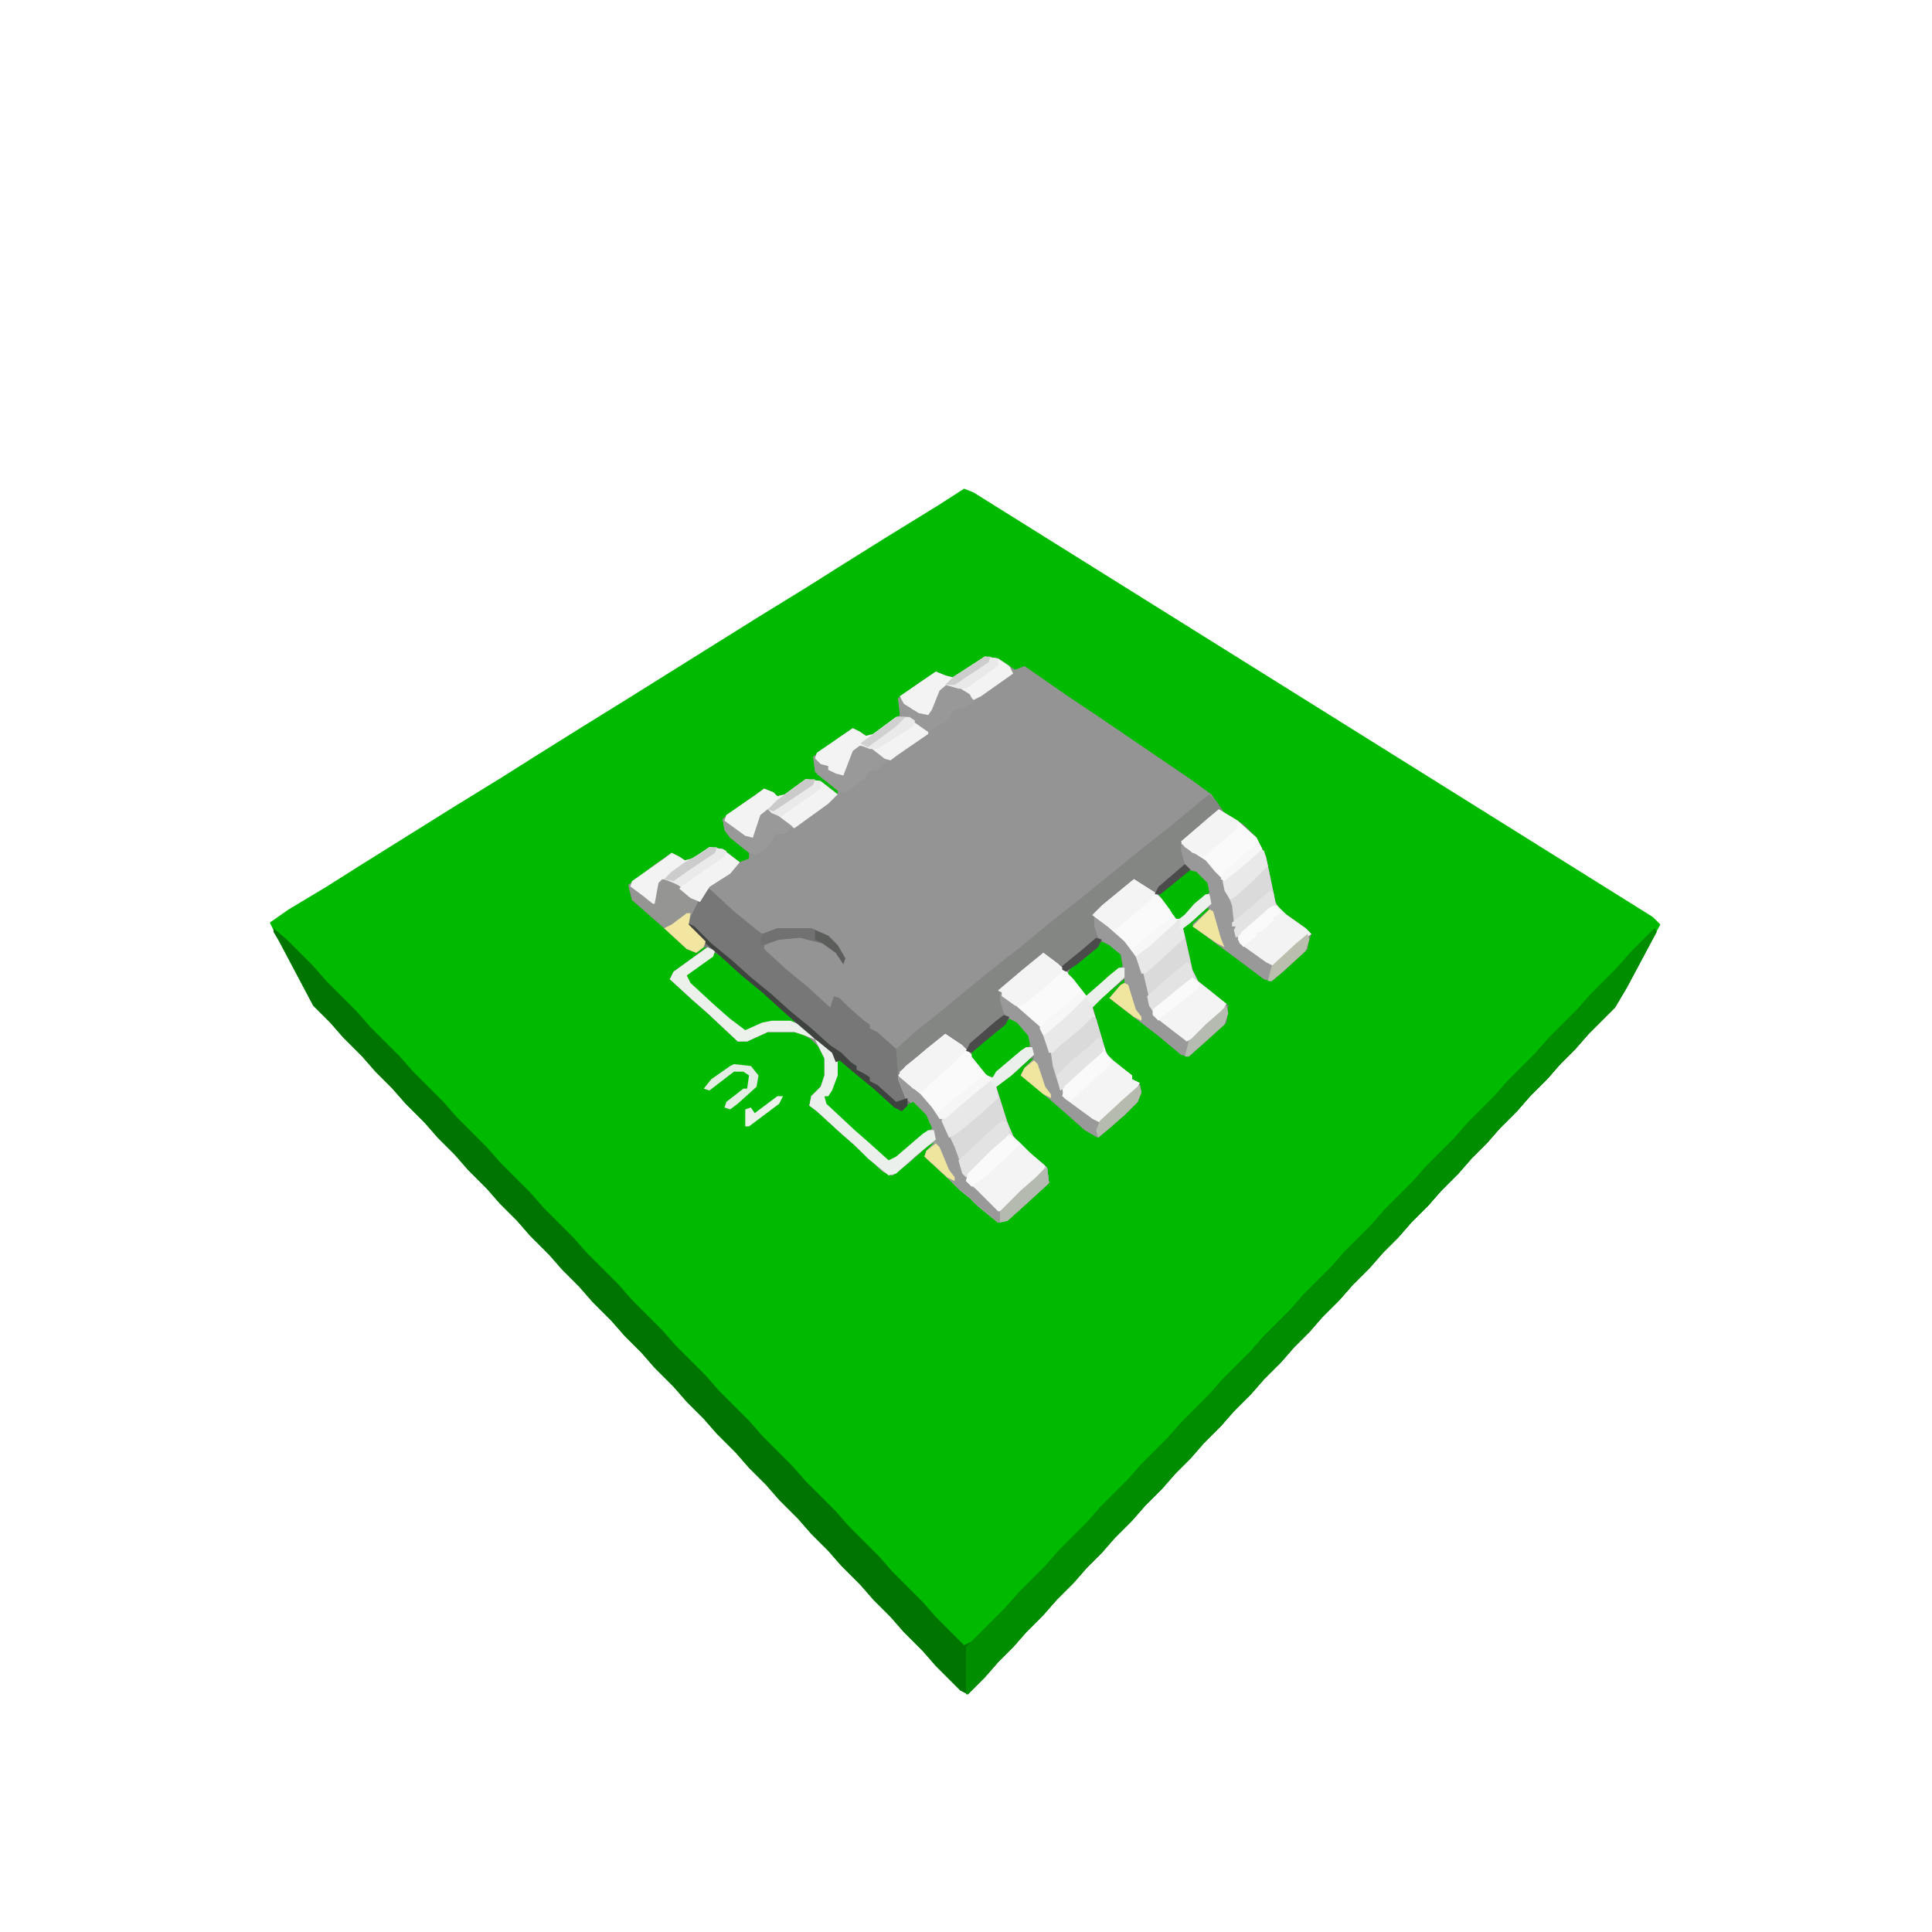
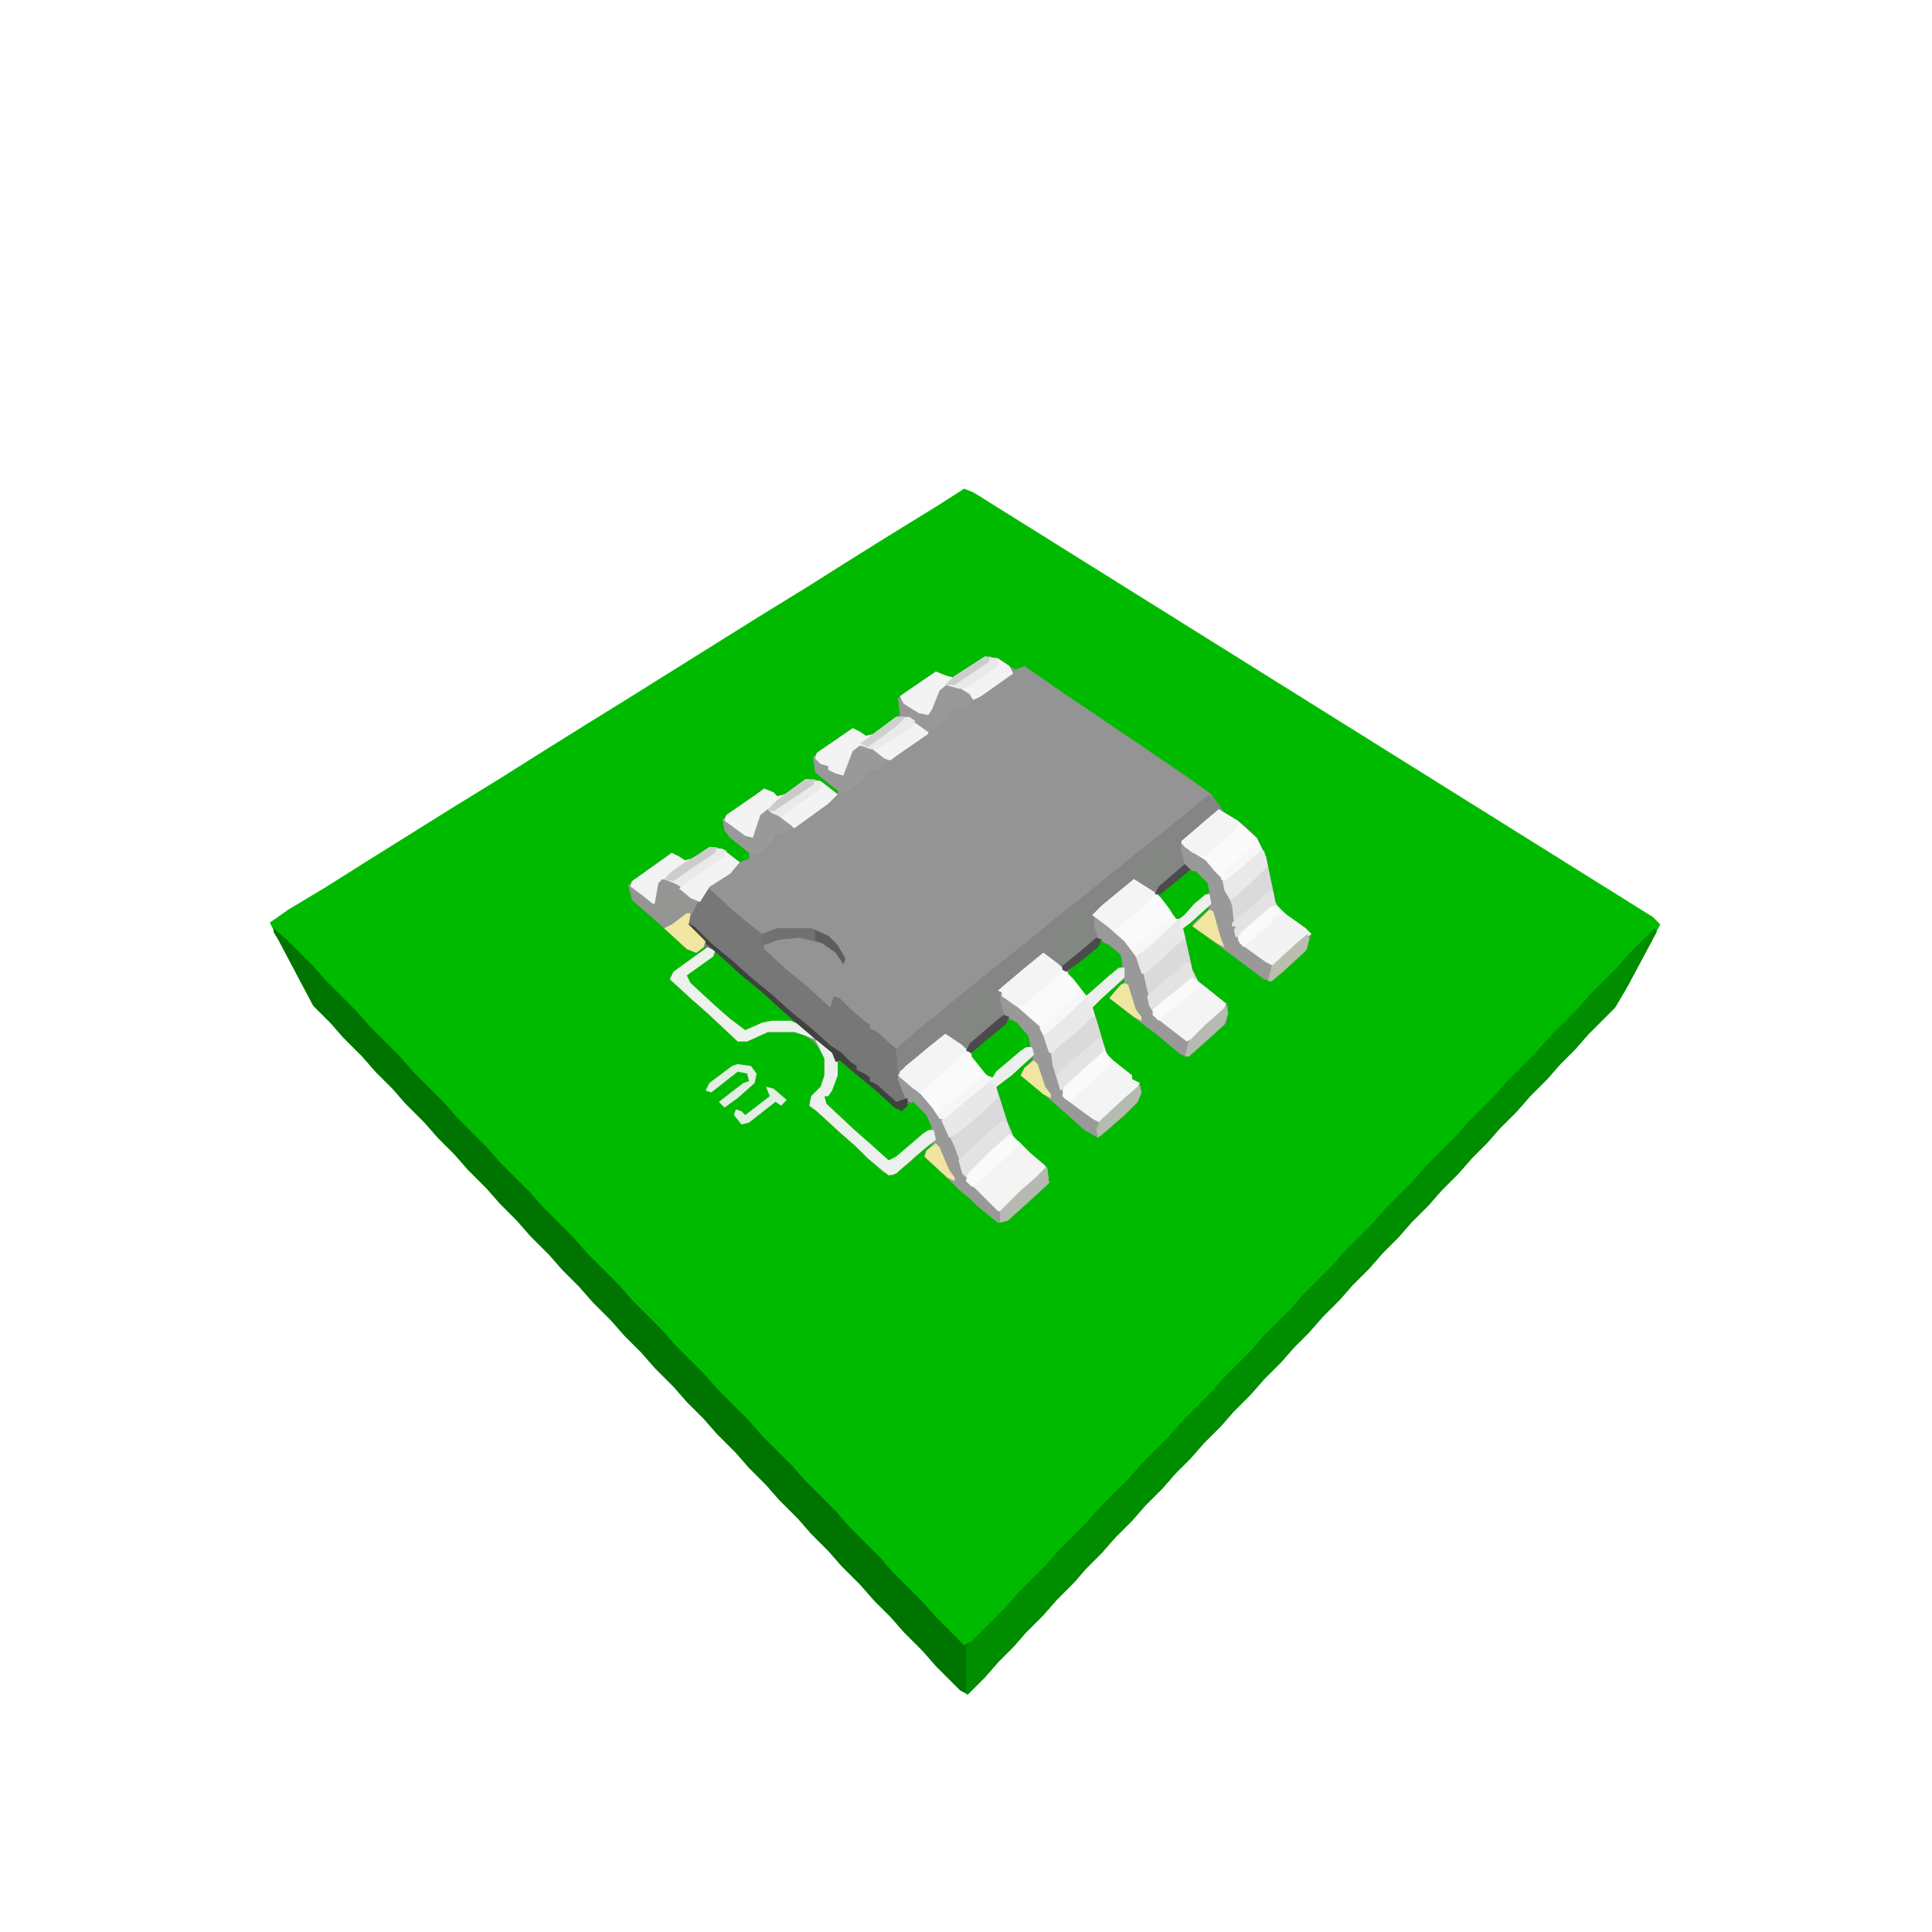
<svg xmlns="http://www.w3.org/2000/svg" version="1.1" width="1024" height="1024">
  <path d="M0,0 L5,2 L29,17 L53,32 L77,47 L101,62 L125,77 L149,92 L173,107 L197,122 L221,137 L245,152 L269,167 L293,182 L317,197 L341,212 L365,227 L369,231 L351,265 L345,275 L331,289 L324,297 L316,305 L309,313 L300,322 L293,330 L284,339 L277,347 L269,355 L262,363 L253,372 L246,380 L237,389 L230,397 L222,405 L215,413 L206,422 L199,430 L190,439 L183,447 L175,455 L168,463 L159,472 L152,480 L143,489 L136,497 L127,506 L120,514 L112,522 L105,530 L96,539 L89,547 L80,556 L73,564 L65,572 L58,580 L49,589 L42,597 L33,606 L26,614 L18,622 L11,630 L2,639 L-2,637 L-15,624 L-22,616 L-32,606 L-39,598 L-48,589 L-55,581 L-65,571 L-72,563 L-81,554 L-88,546 L-98,536 L-105,528 L-114,519 L-121,511 L-131,501 L-138,493 L-147,484 L-154,476 L-164,466 L-171,458 L-180,449 L-187,441 L-197,431 L-204,423 L-213,414 L-220,406 L-230,396 L-237,388 L-246,379 L-253,371 L-263,361 L-270,353 L-279,344 L-286,336 L-296,326 L-303,318 L-312,309 L-319,301 L-329,291 L-336,283 L-345,274 L-363,240 L-368,230 L-358,223 L-338,211 L-319,199 L-295,184 L-271,169 L-245,153 L-226,141 L-202,126 L-181,113 L-157,98 L-133,83 L-109,68 L-83,52 L-64,40 L-40,25 L-14,9 Z " fill="#00BA00" transform="translate(511,259)" />
  <path d="M0,0 L7,1 L13,5 L16,7 L21,5 L44,21 L59,31 L84,48 L109,65 L120,73 L127,83 L137,89 L144,96 L149,106 L154,130 L156,134 L170,144 L173,147 L170,156 L158,167 L152,172 L148,171 L132,159 L113,145 L110,142 L119,134 L118,133 L105,144 L106,148 L110,166 L113,172 L124,181 L129,185 L128,194 L116,205 L108,212 L104,211 L92,201 L75,188 L66,181 L72,174 L74,173 L75,170 L64,179 L57,185 L64,209 L66,213 L78,222 L78,224 L82,226 L83,231 L81,236 L74,243 L66,250 L60,255 L53,251 L44,243 L36,236 L23,225 L19,222 L21,218 L26,213 L24,213 L14,222 L6,228 L12,247 L15,254 L20,260 L31,269 L33,271 L34,279 L22,290 L12,299 L7,300 L-4,291 L-8,287 L-13,283 L-18,278 L-32,265 L-31,262 L-26,257 L-30,259 L-40,268 L-49,275 L-54,273 L-69,259 L-77,252 L-89,241 L-93,238 L-92,233 L-87,228 L-85,222 L-85,213 L-88,207 L-92,203 L-97,200 L-101,199 L-115,199 L-126,204 L-131,204 L-147,189 L-155,182 L-167,171 L-165,167 L-147,154 L-149,154 L-153,157 L-158,155 L-171,143 L-179,136 L-187,129 L-189,121 L-176,111 L-166,104 L-162,106 L-159,108 L-155,107 L-146,101 L-139,102 L-130,109 L-125,107 L-125,104 L-135,96 L-138,92 L-139,86 L-127,77 L-117,70 L-112,72 L-110,74 L-106,73 L-95,65 L-87,66 L-78,73 L-78,71 L-88,63 L-90,61 L-91,53 L-76,42 L-70,38 L-66,40 L-63,42 L-59,41 L-45,31 L-46,22 L-35,14 L-26,8 L-21,10 L-17,11 Z " fill="#949494" transform="translate(522,348)" />
  <path d="M0,0 L4,4 L8,10 L18,16 L25,23 L30,33 L35,57 L37,61 L51,71 L54,74 L51,83 L39,94 L33,99 L29,98 L13,86 L-6,72 L-9,69 L0,61 L-1,60 L-14,71 L-13,75 L-9,93 L-6,99 L5,108 L10,112 L9,121 L-3,132 L-11,139 L-15,138 L-27,128 L-44,115 L-53,108 L-47,101 L-45,100 L-44,97 L-55,106 L-62,112 L-55,136 L-53,140 L-41,149 L-41,151 L-37,153 L-36,158 L-38,163 L-45,170 L-53,177 L-59,182 L-66,178 L-75,170 L-83,163 L-96,152 L-100,149 L-98,145 L-93,140 L-95,140 L-105,149 L-113,155 L-107,174 L-104,181 L-99,187 L-88,196 L-86,198 L-85,206 L-97,217 L-107,226 L-112,227 L-123,218 L-127,214 L-132,210 L-137,205 L-151,192 L-150,189 L-145,184 L-149,186 L-159,195 L-168,202 L-173,200 L-188,186 L-196,179 L-208,168 L-212,165 L-211,160 L-206,155 L-204,149 L-204,140 L-207,134 L-209,130 L-205,132 L-198,138 L-197,142 L-197,149 L-200,157 L-202,160 L-204,160 L-203,164 L-188,178 L-180,185 L-170,194 L-166,192 L-152,180 L-148,176 L-153,168 L-161,161 L-166,150 L-166,135 L-155,125 L-146,118 L-129,104 L-113,91 L-99,80 L-82,66 L-68,55 L-52,42 L-36,29 L-22,18 L-5,4 Z " fill="#848684" transform="translate(641,421)" />
  <path d="M0,0 L7,6 L21,20 L28,28 L44,44 L51,52 L67,68 L74,76 L90,92 L97,100 L113,116 L120,124 L136,140 L143,148 L159,164 L166,172 L183,189 L190,197 L206,213 L213,221 L229,237 L236,245 L252,261 L259,269 L275,285 L282,293 L298,309 L305,317 L321,333 L328,341 L344,357 L351,365 L366,380 L370,378 L388,360 L395,352 L409,338 L416,330 L431,315 L438,307 L453,292 L460,284 L474,270 L481,262 L496,247 L503,239 L518,224 L525,216 L539,202 L546,194 L561,179 L568,171 L582,157 L589,149 L604,134 L611,126 L626,111 L633,103 L647,89 L654,81 L669,66 L676,58 L691,43 L698,35 L712,21 L719,13 L732,0 L733,2 L718,30 L711,42 L697,56 L690,64 L682,72 L675,80 L666,89 L659,97 L650,106 L643,114 L635,122 L628,130 L619,139 L612,147 L603,156 L596,164 L588,172 L581,180 L572,189 L565,197 L556,206 L549,214 L541,222 L534,230 L525,239 L518,247 L509,256 L502,264 L493,273 L486,281 L478,289 L471,297 L462,306 L455,314 L446,323 L439,331 L431,339 L424,347 L415,356 L408,364 L399,373 L392,381 L384,389 L377,397 L368,406 L364,404 L351,391 L344,383 L334,373 L327,365 L318,356 L311,348 L301,338 L294,330 L285,321 L278,313 L268,303 L261,295 L252,286 L245,278 L235,268 L228,260 L219,251 L212,243 L202,233 L195,225 L186,216 L179,208 L169,198 L162,190 L153,181 L146,173 L136,163 L129,155 L120,146 L113,138 L103,128 L96,120 L87,111 L80,103 L70,93 L63,85 L54,76 L47,68 L37,58 L30,50 L21,41 L3,7 L0,2 Z " fill="#007400" transform="translate(145,492)" />
  <path d="M0,0 L1,2 L-14,30 L-21,42 L-35,56 L-42,64 L-50,72 L-57,80 L-66,89 L-73,97 L-82,106 L-89,114 L-97,122 L-104,130 L-113,139 L-120,147 L-129,156 L-136,164 L-144,172 L-151,180 L-160,189 L-167,197 L-176,206 L-183,214 L-191,222 L-198,230 L-207,239 L-214,247 L-223,256 L-230,264 L-239,273 L-246,281 L-254,289 L-261,297 L-270,306 L-277,314 L-286,323 L-293,331 L-301,339 L-308,347 L-317,356 L-324,364 L-333,373 L-340,381 L-348,389 L-355,397 L-364,406 L-365,406 L-365,381 L-344,360 L-337,352 L-323,338 L-316,330 L-301,315 L-294,307 L-279,292 L-272,284 L-258,270 L-251,262 L-236,247 L-229,239 L-214,224 L-207,216 L-193,202 L-186,194 L-171,179 L-164,171 L-150,157 L-143,149 L-128,134 L-121,126 L-106,111 L-99,103 L-85,89 L-78,81 L-63,66 L-56,58 L-41,43 L-34,35 L-20,21 L-13,13 Z " fill="#008D00" transform="translate(877,492)" />
  <path d="M0,0 L6,1 L18,11 L20,12 L22,7 L25,5 L38,17 L49,26 L53,29 L61,26 L79,26 L88,30 L93,35 L97,42 L96,45 L92,39 L85,34 L73,31 L62,32 L54,35 L54,37 L66,48 L77,57 L89,68 L90,65 L91,62 L94,63 L99,68 L107,75 L110,77 L110,79 L114,81 L124,90 L125,105 L131,117 L139,124 L143,132 L128,145 L122,150 L118,148 L104,135 L96,128 L86,119 L85,117 L86,115 L88,115 L90,111 L92,104 L92,97 L90,92 L83,86 L76,83 L70,81 L56,81 L45,86 L40,86 L24,71 L16,64 L4,53 L6,49 L24,36 L22,36 L18,39 L13,37 L0,25 L-8,18 L-16,11 L-18,3 L-10,9 L-5,13 L-4,13 L-2,2 Z " fill="#767776" transform="translate(351,466)" />
  <path d="M0,0 L9,6 L18,15 L23,22 L27,20 L40,9 L43,7 L46,7 L47,11 L35,22 L27,28 L33,47 L36,54 L41,60 L52,69 L54,71 L55,79 L43,90 L33,99 L28,100 L17,91 L13,87 L8,83 L3,78 L-11,65 L-10,62 L-5,57 L-9,59 L-19,68 L-28,75 L-33,73 L-48,59 L-56,52 L-68,41 L-72,38 L-71,33 L-66,28 L-64,22 L-64,13 L-67,7 L-69,3 L-65,5 L-58,11 L-57,15 L-57,22 L-60,30 L-62,33 L-64,33 L-63,37 L-48,51 L-40,58 L-30,67 L-26,65 L-12,53 L-8,49 L-13,41 L-21,34 L-25,24 L-24,20 L-10,8 Z " fill="#DADADA" transform="translate(501,548)" />
  <path d="M0,0 L8,6 L20,17 L23,22 L31,16 L40,8 L43,8 L43,13 L31,24 L26,29 L33,52 L35,56 L47,65 L47,67 L51,69 L49,73 L38,83 L30,90 L26,88 L11,77 L7,67 L3,53 L-3,39 L-16,27 L-22,23 L-22,21 L-24,20 L-11,9 Z " fill="#FAFAFA" transform="translate(553,505)" />
  <path d="M0,0 L11,7 L18,13 L22,18 L22,21 L31,14 L38,8 L40,8 L41,13 L30,23 L26,26 L27,30 L31,48 L34,54 L45,63 L49,66 L47,70 L40,77 L32,84 L28,86 L15,76 L10,72 L6,60 L4,50 L-2,36 L-9,29 L-22,19 L-17,14 Z " fill="#DADADA" transform="translate(601,466)" />
  <path d="M0,0 L10,6 L20,15 L25,25 L30,49 L32,53 L46,63 L49,66 L38,75 L29,83 L25,81 L11,71 L8,64 L9,62 L7,62 L6,51 L0,35 L-7,27 L-18,20 L-20,17 L-6,5 Z " fill="#DADADA" transform="translate(646,429)" />
  <path d="M0,0 L4,2 L11,8 L12,12 L12,19 L9,27 L7,30 L5,30 L6,34 L21,48 L29,55 L39,64 L43,62 L57,50 L61,46 L56,38 L48,31 L44,21 L45,19 L59,31 L66,40 L74,57 L79,71 L83,77 L91,84 L97,89 L97,91 L105,84 L120,70 L123,68 L124,76 L112,87 L102,96 L97,97 L86,88 L82,84 L77,80 L72,75 L58,62 L59,59 L64,54 L60,56 L50,65 L41,72 L36,70 L21,56 L13,49 L1,38 L-3,35 L-2,30 L3,25 L5,19 L5,10 L2,4 Z " fill="#999999" transform="translate(432,551)" />
  <path d="M0,0 L6,4 L17,14 L28,23 L32,27 L36,25 L40,23 L47,30 L50,37 L35,50 L29,55 L25,53 L11,40 L3,33 L-7,24 L-8,22 L-7,20 L-5,20 L-3,16 L-1,9 Z " fill="#00BB00" transform="translate(444,561)" />
  <path d="M0,0 L9,6 L18,15 L23,22 L25,24 L14,33 L0,45 L-3,45 L-7,39 L-13,32 L-24,23 L-24,20 L-10,8 Z " fill="#FAFAFA" transform="translate(501,548)" />
  <path d="M0,0 L5,3 L16,13 L27,22 L38,32 L42,35 L42,37 L30,37 L20,40 L15,42 L2,30 L-6,23 L-16,14 L-14,10 Z " fill="#00BB00" transform="translate(379,505)" />
  <path d="M0,0 L11,7 L17,12 L22,19 L27,33 L28,42 L27,44 L29,44 L30,50 L35,55 L47,64 L51,62 L61,53 L68,48 L67,56 L54,68 L48,73 L44,72 L28,60 L9,46 L6,43 L15,35 L15,29 L12,20 L2,11 L0,4 Z " fill="#999999" transform="translate(626,447)" />
  <path d="M0,0 L7,4 L20,16 L26,30 L30,47 L33,53 L49,65 L53,63 L70,47 L71,51 L69,57 L59,66 L50,74 L46,73 L34,63 L17,50 L8,43 L14,36 L16,35 L16,27 L14,26 L13,20 L2,11 L0,5 Z " fill="#999999" transform="translate(580,486)" />
  <path d="M0,0 L11,7 L18,13 L22,18 L23,22 L9,35 L1,41 L-5,33 L-14,25 L-22,19 L-17,14 Z " fill="#FAFAFA" transform="translate(601,466)" />
  <path d="M0,0 L1,2 L5,4 L13,11 L21,18 L28,34 L31,46 L35,56 L51,68 L55,66 L66,56 L74,49 L75,53 L73,58 L66,65 L58,72 L52,77 L45,73 L36,65 L28,58 L15,47 L11,44 L13,40 L18,35 L17,29 L15,28 L13,21 L2,11 L0,4 Z " fill="#999999" transform="translate(530,526)" />
  <path d="M0,0 L6,5 L11,10 L19,17 L17,21 L8,30 L0,37 L-4,41 L-6,41 L-11,36 L-18,29 L-23,25 L-22,21 L-10,9 L-2,2 Z " fill="#F4F4F4" transform="translate(535,601)" />
  <path d="M0,0 L7,1 L16,8 L11,14 L0,21 L-5,29 L-10,27 L-19,19 L-25,18 L-27,24 L-29,31 L-34,28 L-42,21 L-41,18 L-24,6 L-20,3 L-16,5 L-13,7 L-9,6 Z " fill="#F3F3F3" transform="translate(376,449)" />
  <path d="M0,0 L10,6 L20,15 L23,21 L13,30 L3,38 L-2,33 L-7,27 L-18,20 L-20,17 L-6,5 Z " fill="#FAFAFA" transform="translate(646,429)" />
  <path d="M0,0 L5,5 L15,13 L15,15 L19,17 L17,21 L6,31 L-2,38 L-6,36 L-21,25 L-22,20 L-9,8 L-1,1 Z " fill="#F4F4F4" transform="translate(585,557)" />
  <path d="M0,0 L8,1 L17,8 L12,13 L-6,26 L-15,20 L-21,16 L-24,19 L-28,31 L-32,30 L-43,22 L-42,19 L-26,8 L-22,5 L-17,7 L-15,9 L-11,8 Z " fill="#F3F3F3" transform="translate(427,413)" />
  <path d="M0,0 L7,0 L17,7 L17,9 L1,20 L-3,23 L-7,22 L-14,17 L-21,16 L-24,20 L-28,31 L-32,30 L-36,28 L-36,26 L-40,25 L-43,22 L-42,19 L-23,6 L-19,8 L-16,10 L-12,9 Z " fill="#F3F3F3" transform="translate(475,380)" />
  <path d="M0,0 L8,6 L18,14 L16,18 L9,25 L1,32 L-3,34 L-16,24 L-21,20 L-21,17 L-10,8 Z " fill="#F4F4F4" transform="translate(632,518)" />
  <path d="M0,0 L7,1 L13,5 L15,9 L-2,21 L-6,23 L-10,19 L-16,16 L-22,16 L-25,20 L-29,29 L-30,31 L-35,30 L-43,25 L-45,21 L-26,8 L-21,10 L-17,11 Z " fill="#F3F3F3" transform="translate(522,348)" />
  <path d="M0,0 L4,2 L11,8 L12,12 L12,19 L9,27 L7,30 L5,30 L6,34 L21,48 L29,55 L39,64 L43,62 L57,50 L60,48 L63,48 L64,53 L53,62 L43,71 L39,72 L28,63 L21,56 L13,49 L1,38 L-3,35 L-2,30 L3,25 L5,19 L5,10 L2,4 Z " fill="#ECF0EC" transform="translate(432,551)" />
  <path d="M0,0 L6,1 L19,12 L15,20 L14,24 L23,33 L22,36 L18,39 L13,37 L0,25 L-8,18 L-16,11 L-18,3 L-10,9 L-5,13 L-4,13 L-2,2 Z " fill="#959594" transform="translate(351,466)" />
  <path d="M0,0 L2,0 L7,5 L17,12 L20,15 L9,24 L0,32 L-4,30 L-18,20 L-19,16 L-8,6 Z " fill="#F3F3F3" transform="translate(675,480)" />
  <path d="M0,0 L2,2 L6,16 L5,21 L-10,35 L-17,40 L-21,27 L-22,20 L-15,13 L-4,4 Z " fill="#DADADA" transform="translate(579,538)" />
  <path d="M0,0 L4,2 L3,5 L-11,15 L-9,19 L4,31 L12,38 L20,44 L29,40 L34,39 L44,39 L51,42 L57,49 L52,47 L46,45 L32,45 L21,50 L16,50 L0,35 L-8,28 L-20,17 L-18,13 Z " fill="#ECF1EC" transform="translate(375,502)" />
  <path d="M0,0 L4,2 L10,9 L11,14 L-4,27 L-9,31 L-12,30 L-20,20 L-20,17 L-10,8 Z " fill="#00BB00" transform="translate(535,540)" />
  <path d="M0,0 L3,0 L4,4 L-8,15 L-16,21 L-15,27 L-26,37 L-37,46 L-41,48 L-45,39 L-33,28 L-22,19 L-18,17 L-16,13 L-3,2 Z " fill="#E8E8E8" transform="translate(544,555)" />
  <path d="M0,0 L9,6 L11,9 L4,16 L-4,23 L-13,31 L-17,29 L-25,22 L-21,17 L-11,9 Z " fill="#F4F4F4" transform="translate(501,548)" />
  <path d="M0,0 L4,2 L10,7 L11,13 L-1,24 L-8,29 L-15,20 L-18,17 L-16,13 L-5,4 Z " fill="#00BB00" transform="translate(584,499)" />
  <path d="M0,0 L3,0 L3,5 L-9,16 L-14,21 L-13,25 L-20,32 L-31,41 L-35,45 L-37,45 L-40,36 L-29,25 L-21,18 L-6,5 Z " fill="#E9E9E9" transform="translate(593,513)" />
  <path d="M0,0 L8,6 L10,10 L0,19 L-11,28 L-15,28 L-22,23 L-22,21 L-24,20 L-11,9 Z " fill="#F4F4F4" transform="translate(553,505)" />
  <path d="M0,0 L7,1 L16,8 L11,13 L6,14 L4,18 L-6,25 L-10,24 L-20,16 L-22,14 L-23,6 L-18,10 L-15,11 L-15,13 L-10,15 L-7,16 L-6,11 L-2,2 Z " fill="#999999" transform="translate(454,395)" />
  <path d="M0,0 L6,0 L14,5 L16,9 L11,12 L6,13 L2,19 L-8,25 L-18,18 L-23,16 L-24,7 L-18,11 L-17,13 L-13,14 L-8,16 L-6,11 L-2,2 Z " fill="#989898" transform="translate(500,363)" />
  <path d="M0,0 L11,7 L9,11 L-4,22 L-10,27 L-14,25 L-22,19 L-17,14 Z " fill="#F4F4F4" transform="translate(601,466)" />
  <path d="M0,0 L2,0 L3,5 L-8,15 L-12,18 L-11,23 L-25,36 L-32,42 L-34,42 L-37,33 L-23,20 L-15,13 Z " fill="#E8E8E8" transform="translate(639,474)" />
  <path d="M0,0 L5,1 L11,7 L12,12 L0,23 L-4,26 L-6,26 L-9,21 L-15,13 Z " fill="#00BA00" transform="translate(629,461)" />
  <path d="M0,0 L2,1 L14,10 L10,14 L5,14 L2,20 L-5,25 L-9,24 L-19,16 L-22,12 L-23,6 L-12,13 L-7,16 L-4,4 Z " fill="#999999" transform="translate(406,428)" />
  <path d="M0,0 L10,6 L10,10 L-3,21 L-8,25 L-14,23 L-20,18 L-15,13 L-6,5 Z " fill="#F4F4F4" transform="translate(646,429)" />
  <path d="M0,0 L4,2 L13,11 L24,20 L34,29 L45,38 L55,47 L66,56 L76,65 L82,69 L87,74 L90,76 L90,78 L94,80 L97,82 L97,84 L101,86 L111,95 L117,93 L117,97 L114,100 L110,98 L99,88 L88,79 L81,73 L79,74 L77,69 L66,60 L59,54 L51,47 L40,37 L29,28 L18,18 L10,11 L0,1 Z " fill="#3F433F" transform="translate(364,489)" />
  <path d="M0,0 L5,2 L8,6 L-2,14 L-6,26 L-10,25 L-21,17 L-20,14 L-4,3 Z " fill="#F3F3F3" transform="translate(405,418)" />
  <path d="M0,0 L4,2 L8,6 L0,12 L-5,25 L-9,24 L-13,22 L-13,20 L-17,19 L-20,16 L-19,13 Z " fill="#F3F3F3" transform="translate(452,386)" />
  <path d="M0,0 L7,5 L2,11 L-9,18 L-14,26 L-19,24 L-25,19 L-20,14 Z " fill="#F3F3F3" transform="translate(385,452)" />
  <path d="M0,0 L5,2 L8,5 L2,10 L-2,20 L-4,23 L-9,22 L-17,17 L-19,13 Z " fill="#F3F3F3" transform="translate(496,356)" />
  <path d="M0,0 L3,1 L4,8 L-4,16 L-12,23 L-19,30 L-21,28 L-23,21 L-8,7 Z " fill="#E3E3E3" transform="translate(531,594)" />
  <path d="M0,0 L2,1 L4,9 L-5,18 L-13,25 L-16,27 L-19,22 L-20,17 L-11,9 Z " fill="#E9E9E9" transform="translate(668,450)" />
  <path d="M0,0 L7,1 L9,2 L8,5 L-8,16 L-15,21 L-19,19 L-24,17 L-20,13 L-13,8 L-4,3 Z " fill="#EAEAEA" transform="translate(376,449)" />
  <path d="M0,0 L6,5 L1,10 L-12,22 L-20,28 L-23,25 L-22,21 L-10,9 L-2,2 Z " fill="#FAFAFA" transform="translate(535,601)" />
  <path d="M0,0 L2,1 L3,8 L-4,15 L-12,22 L-20,28 L-22,20 L-15,13 L-4,4 Z " fill="#E3E3E3" transform="translate(582,550)" />
  <path d="M0,0 L2,1 L4,8 L-10,20 L-18,26 L-20,23 L-21,18 L-11,9 Z " fill="#E3E3E3" transform="translate(629,510)" />
  <path d="M0,0 L8,1 L8,5 L-9,17 L-13,20 L-18,18 L-20,16 L-15,11 Z " fill="#EAEAEA" transform="translate(427,413)" />
  <path d="M0,0 L4,5 L3,8 L-5,15 L-18,27 L-22,24 L-21,19 L-9,8 L-1,1 Z " fill="#FAFAFA" transform="translate(585,557)" />
  <path d="M0,0 L18,0 L27,4 L32,9 L36,16 L35,19 L31,13 L24,8 L12,5 L1,6 L-9,9 L-8,3 Z " fill="#707170" transform="translate(412,492)" />
  <path d="M0,0 L7,0 L10,2 L9,5 L-10,17 L-14,17 L-19,15 L-15,11 Z " fill="#EAEAEA" transform="translate(475,380)" />
  <path d="M0,0 L1,0 L2,8 L-10,19 L-20,28 L-24,29 L-24,23 L-13,12 L-5,5 Z " fill="#B4BAB0" transform="translate(554,619)" />
  <path d="M0,0 L7,1 L7,5 L-10,17 L-14,17 L-21,15 L-17,11 Z " fill="#E9E9E9" transform="translate(522,348)" />
  <path d="M0,0 L2,0 L1,6 L10,15 L9,18 L5,21 L0,19 L-12,8 L-8,6 Z " fill="#F2E6A1" transform="translate(364,484)" />
  <path d="M0,0 L2,1 L3,8 L-10,19 L-18,25 L-19,21 L-18,19 L-20,19 L-20,17 L-9,8 Z " fill="#E3E3E3" transform="translate(673,472)" />
-   <path d="M0,0 L9,1 L13,6 L12,12 L2,21 L-2,24 L-5,23 L-4,20 L5,13 L7,13 L8,6 L5,4 L0,4 L-13,14 L-16,13 L-12,8 L-2,1 Z " fill="#E3EDE3" transform="translate(389,564)" />
+   <path d="M0,0 L7,1 L10,5 L9,10 L0,18 L-7,23 L-10,20 L3,10 L6,9 L5,5 L0,4 L-14,15 L-17,14 L-15,10 L-3,1 Z " fill="#E4EDE4" transform="translate(391,564)" />
  <path d="M0,0 L1,4 L-1,9 L-8,16 L-16,23 L-22,28 L-23,24 L-21,19 L-8,7 Z " fill="#B5BBAF" transform="translate(604,575)" />
  <path d="M0,0 L1,4 L-1,10 L-11,19 L-20,27 L-22,27 L-20,19 L-11,10 L-3,3 Z " fill="#B5BBB0" transform="translate(650,533)" />
  <path d="M0,0 L4,3 L3,6 L-6,13 L-16,21 L-18,23 L-21,20 L-21,17 L-10,8 Z " fill="#FAFAFA" transform="translate(632,518)" />
  <path d="M0,0 L3,0 L4,4 L-8,15 L-16,21 L-19,18 L-16,13 L-3,2 Z " fill="#ECF0EC" transform="translate(544,555)" />
  <path d="M0,0 L2,0 L4,4 L0,6 L0,8 L-7,14 L-9,14 L-9,16 L-14,20 L-16,22 L-19,18 L-17,14 L-2,1 Z " fill="#FAFAFA" transform="translate(675,480)" />
  <path d="M0,0 L1,3 L-1,9 L-13,20 L-19,25 L-21,25 L-19,17 L-6,5 Z " fill="#B9BEAD" transform="translate(693,495)" />
  <path d="M0,0 L4,3 L-7,12 L-21,24 L-24,24 L-25,21 L-16,13 L-2,2 Z " fill="#F6F6F6" transform="translate(522,569)" />
+   <path d="M0,0 L4,1 L11,7 L8,10 L5,8 L-9,19 L-13,20 L-17,15 L-16,12 L-13,13 L-11,15 L2,5 Z " fill="#E3EDE3" transform="translate(406,576)" />
  <path d="M0,0 L2,1 L6,15 L8,20 L4,18 L-9,9 L-4,4 Z " fill="#F1E6A0" transform="translate(641,482)" />
  <path d="M0,0 L3,0 L3,5 L-9,16 L-13,19 L-16,18 L-17,15 L-5,4 Z " fill="#ECF0EC" transform="translate(593,513)" />
  <path d="M0,0 L2,1 L6,14 L9,18 L9,20 L5,18 L-8,8 L-2,1 Z " fill="#F1E6A0" transform="translate(596,521)" />
  <path d="M0,0 L3,3 L-7,13 L-15,20 L-20,24 L-22,20 L-15,13 L-4,4 Z " fill="#F7F7F7" transform="translate(573,525)" />
  <path d="M0,0 L2,2 L6,14 L9,18 L9,20 L5,18 L-7,8 L-5,4 Z " fill="#F1E6A0" transform="translate(548,562)" />
  <path d="M0,0 L2,3 L-12,16 L-20,22 L-22,18 L-14,11 L-1,1 Z " fill="#F7F7F7" transform="translate(622,485)" />
  <path d="M0,0 L2,2 L7,14 L10,18 L10,20 L6,18 L-6,7 L-5,4 Z " fill="#F0E59F" transform="translate(496,606)" />
  <path d="M0,0 L4,0 L3,3 L-9,11 L-19,18 L-24,17 L-20,13 L-13,8 L-4,3 Z " fill="#CCCCCC" transform="translate(376,449)" />
  <path d="M0,0 L2,0 L3,5 L-8,15 L-12,18 L-14,18 L-13,13 L-6,5 Z " fill="#EDF1ED" transform="translate(639,474)" />
  <path d="M0,0 L3,1 L1,5 L-10,14 L-17,20 L-20,19 L-18,15 L-4,3 Z " fill="#4B4B4B" transform="translate(532,538)" />
  <path d="M0,0 L5,0 L4,3 L-17,17 L-20,16 L-15,11 Z " fill="#CACACA" transform="translate(427,413)" />
-   <path d="M0,0 L3,0 L1,4 L-15,16 L-17,16 L-17,7 L-14,6 L-12,9 Z " fill="#ECF1EC" transform="translate(412,581)" />
  <path d="M0,0 L3,3 L-7,12 L-17,20 L-19,19 L-17,15 L-7,6 Z " fill="#F7F7F7" transform="translate(666,447)" />
  <path d="M0,0 L3,1 L1,5 L-10,14 L-16,18 L-18,17 L-18,15 L-7,6 Z " fill="#4B4B4B" transform="translate(581,497)" />
  <path d="M0,0 L5,0 L0,5 L-15,16 L-19,14 L-1,1 Z " fill="#D0D0D0" transform="translate(475,380)" />
  <path d="M0,0 L3,0 L2,3 L-16,15 L-21,15 L-17,11 Z " fill="#CDCDCD" transform="translate(522,348)" />
  <path d="M0,0 L7,3 L12,8 L16,15 L15,18 L11,12 L4,7 L0,5 Z " fill="#5B5E5B" transform="translate(432,493)" />
  <path d="M0,0 L3,3 L-8,12 L-13,16 L-16,16 L-14,12 Z " fill="#4B4B4B" transform="translate(628,458)" />
</svg>
